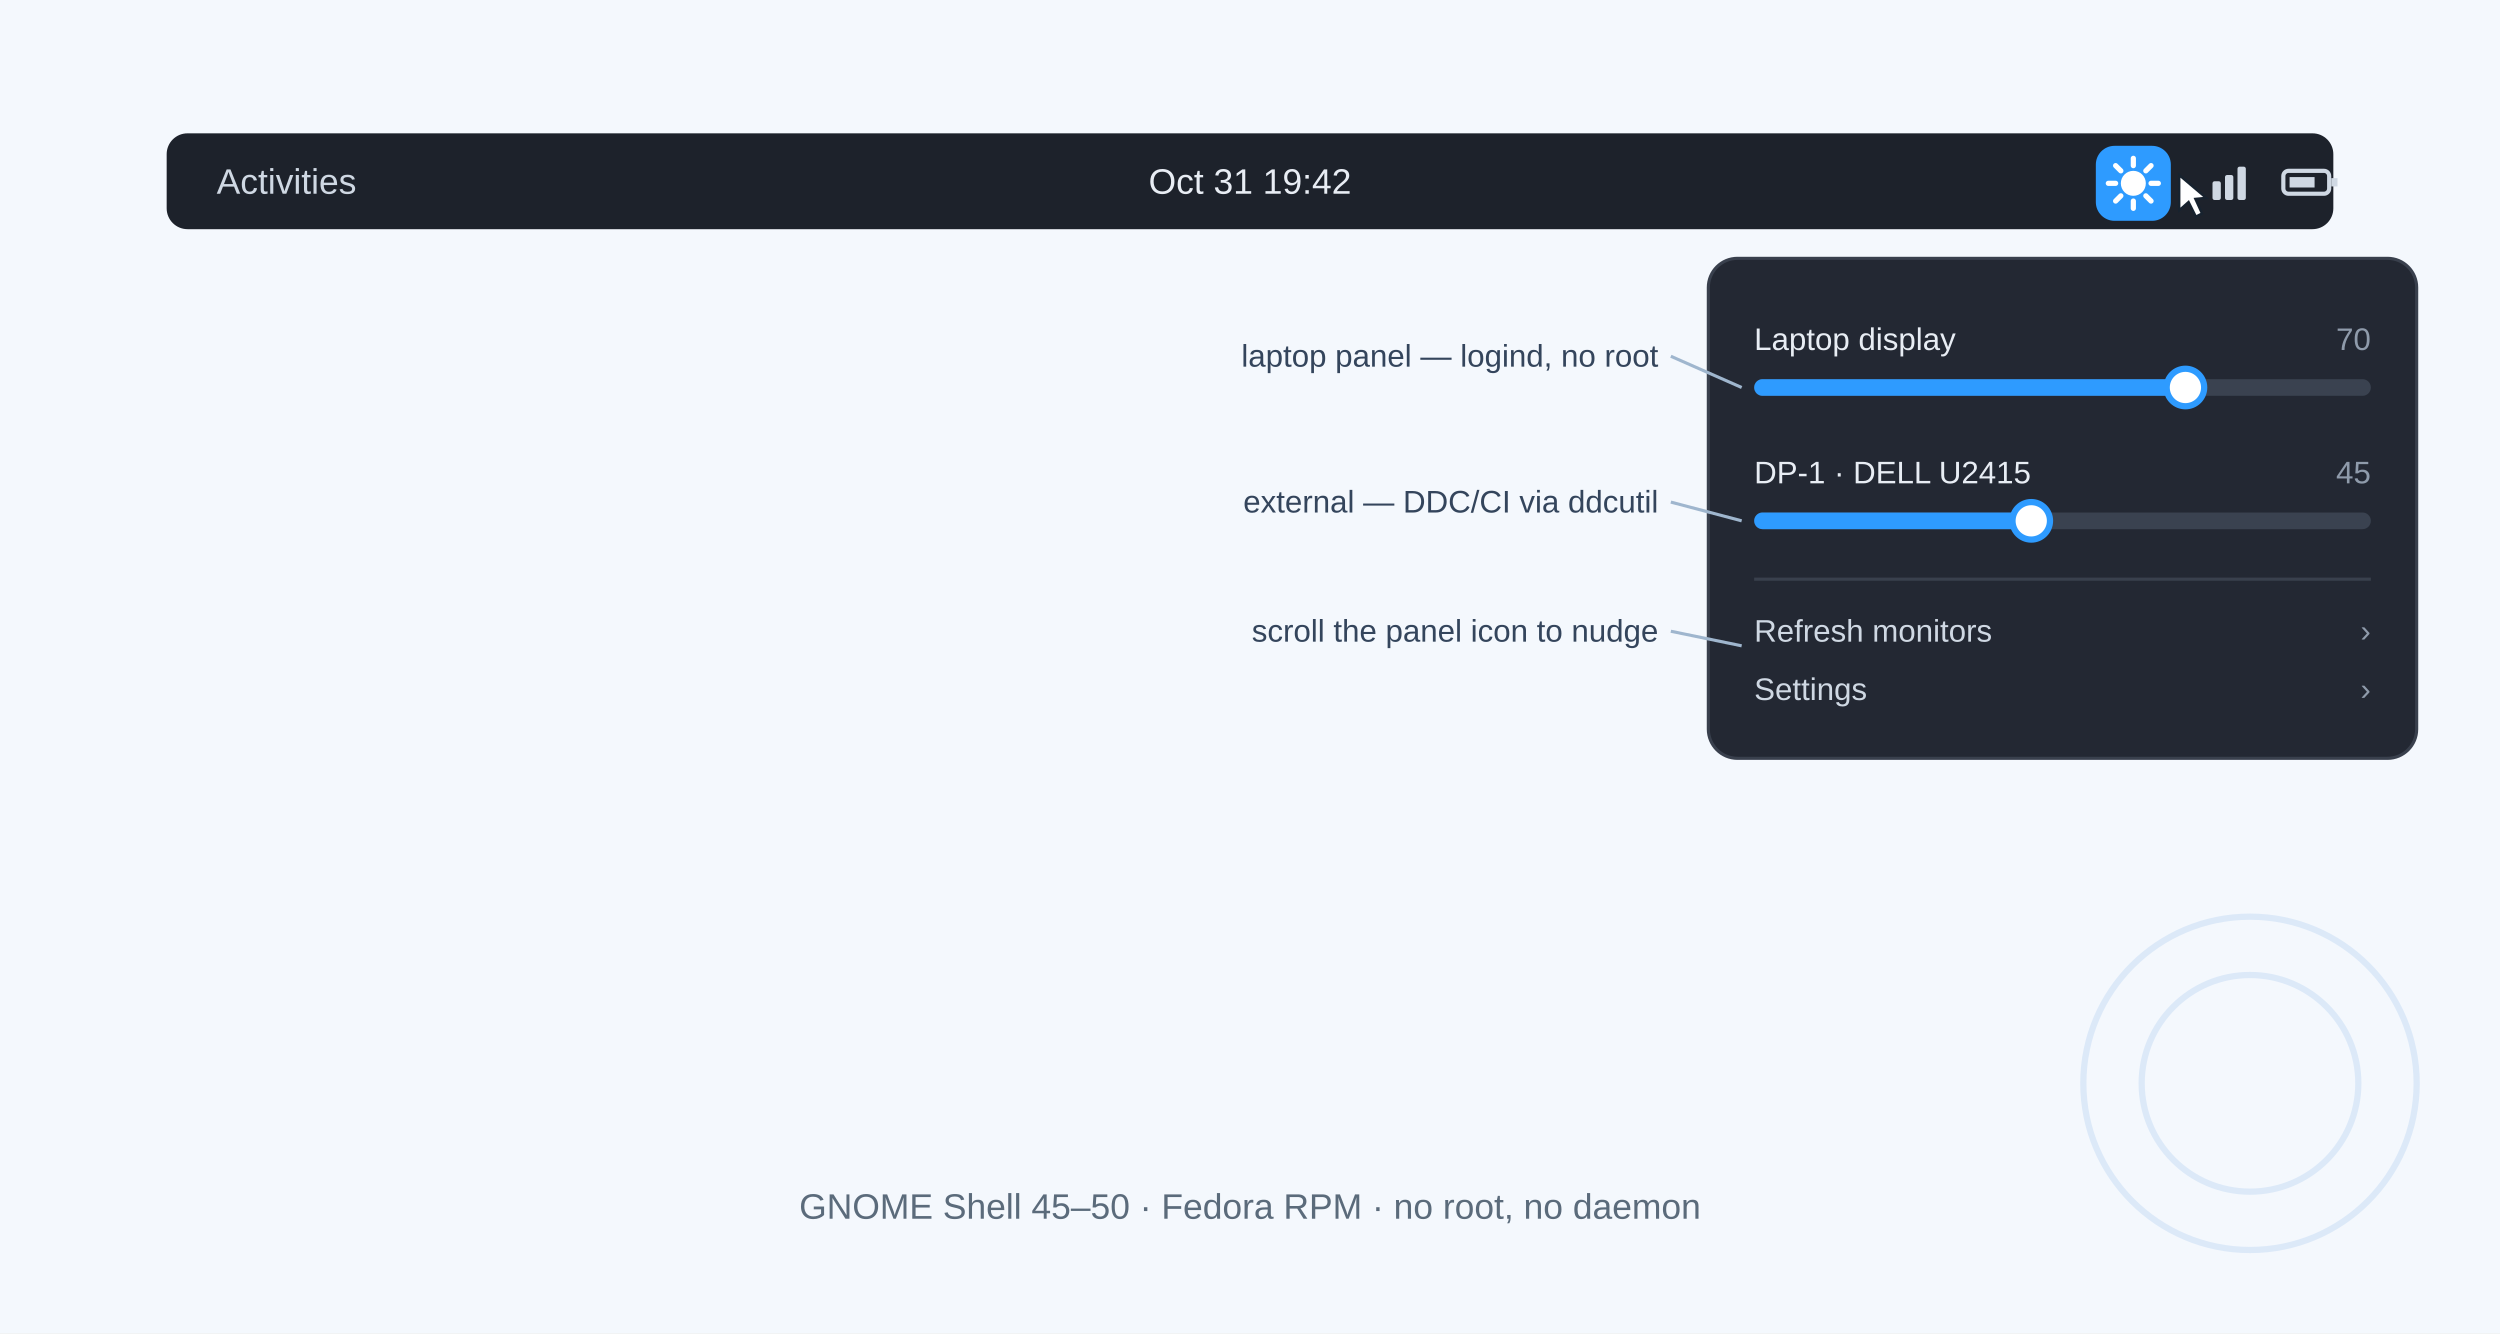
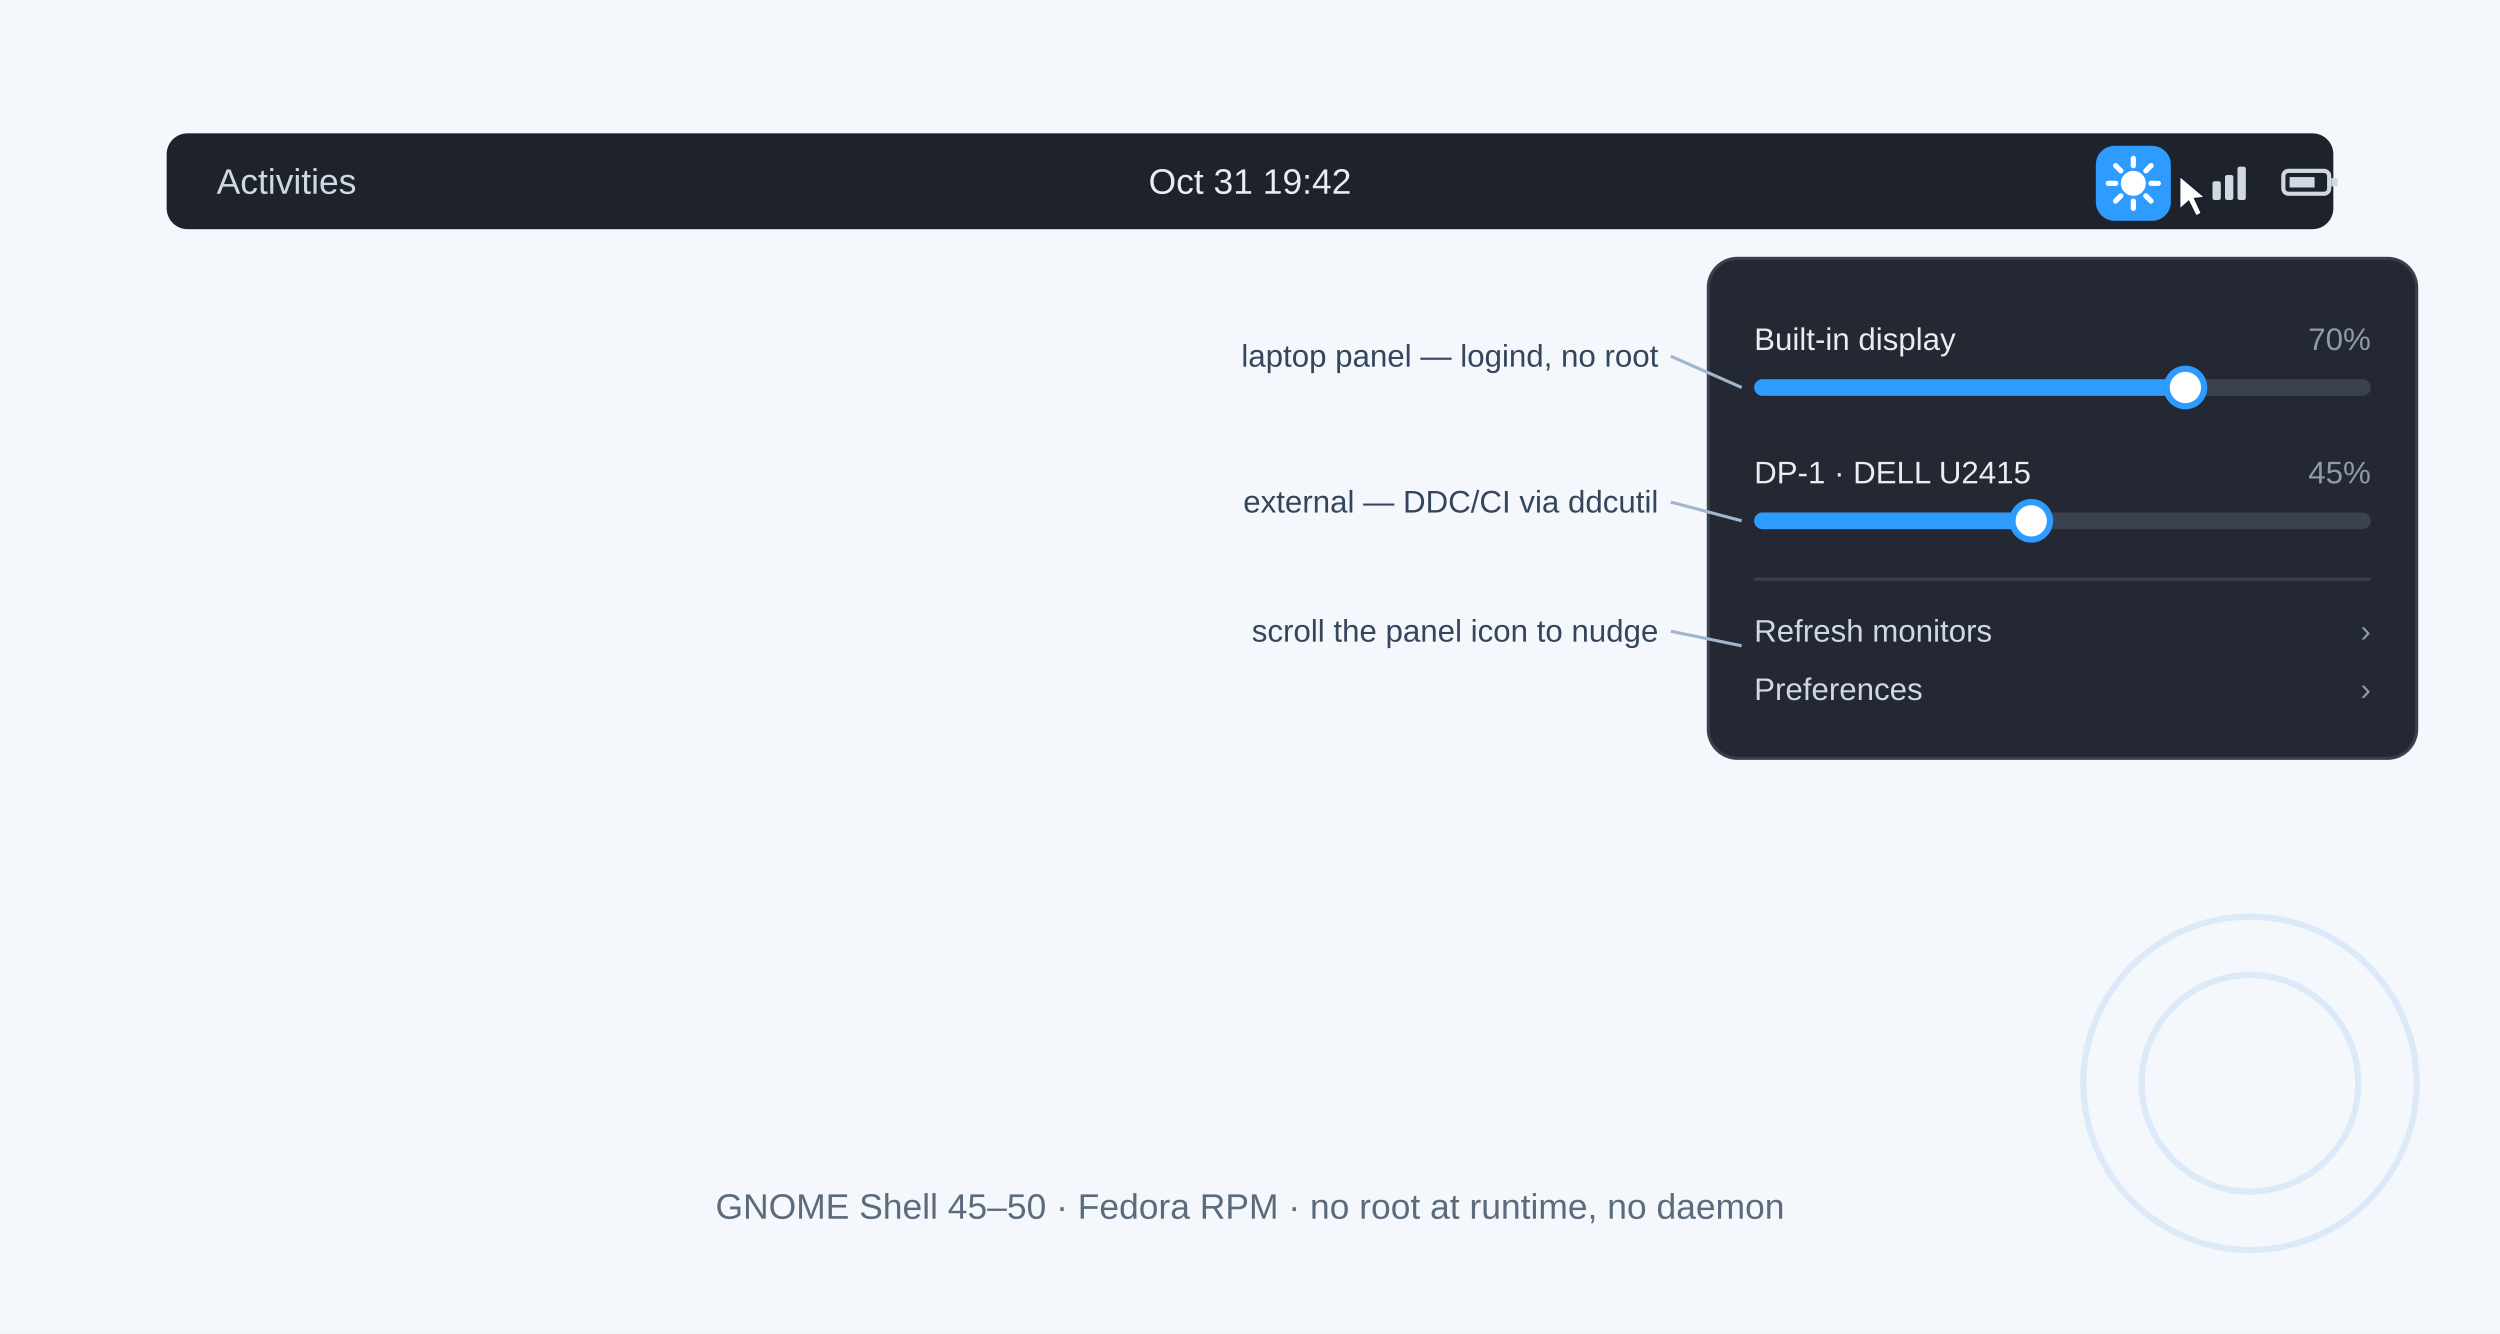
<svg xmlns="http://www.w3.org/2000/svg" width="1200" height="640" viewBox="0 0 1200 640" font-family="Segoe UI, Arial, Helvetica, sans-serif">
  <rect width="1200" height="640" fill="#F4F8FD" />
  <circle cx="1080" cy="520" r="80" fill="none" stroke="#DCE9F8" stroke-width="3" />
  <circle cx="1080" cy="520" r="52" fill="none" stroke="#DCE9F8" stroke-width="3" />
  <rect x="80" y="64" width="1040" height="46" rx="10" fill="#1D222B" />
  <text x="104" y="93" font-size="17" fill="#CFD8E3">Activities</text>
  <text x="600" y="93" font-size="17" fill="#E8EDF4" text-anchor="middle">Oct 31  19:42</text>
  <g fill="#CFD8E3">
    <rect x="1062" y="87" width="4" height="9" rx="1" />
    <rect x="1068" y="84" width="4" height="12" rx="1" />
    <rect x="1074" y="80" width="4" height="16" rx="1" />
  </g>
  <rect x="1096" y="82" width="22" height="11" rx="2.5" fill="none" stroke="#CFD8E3" stroke-width="2" />
  <rect x="1119" y="85.5" width="3" height="4" fill="#CFD8E3" />
  <rect x="1099" y="85" width="12" height="5" fill="#CFD8E3" />
  <rect x="1006" y="70" width="36" height="36" rx="9" fill="#2E9BFF" />
  <circle cx="1024" cy="88" r="6" fill="#FFFFFF" />
  <g stroke="#FFFFFF" stroke-width="2.5" stroke-linecap="round">
    <line x1="1032.5" y1="88" x2="1036" y2="88" />
    <line x1="1015.5" y1="88" x2="1012" y2="88" />
    <line x1="1024" y1="96.5" x2="1024" y2="100" />
    <line x1="1024" y1="79.5" x2="1024" y2="76" />
    <line x1="1030" y1="94" x2="1032.5" y2="96.5" />
    <line x1="1018" y1="82" x2="1015.5" y2="79.5" />
    <line x1="1018" y1="94" x2="1015.5" y2="96.5" />
    <line x1="1030" y1="82" x2="1032.5" y2="79.5" />
  </g>
  <rect x="820" y="124" width="340" height="240" rx="14" fill="#232833" stroke="#39404D" stroke-width="1.5" />
-   <text x="842" y="168" font-size="15" fill="#E8EDF4">Laptop display</text>
-   <text x="1138" y="168" font-size="15" fill="#8F9BAB" text-anchor="end">70</text>
+   <text x="842" y="168" font-size="15" fill="#E8EDF4">Built-in display</text>
+   <text x="1138" y="168" font-size="15" fill="#8F9BAB" text-anchor="end">70%</text>
  <rect x="842" y="182" width="296" height="8" rx="4" fill="#3A4250" />
  <rect x="842" y="182" width="207" height="8" rx="4" fill="#2E9BFF" />
  <circle cx="1049" cy="186" r="9" fill="#FFFFFF" stroke="#2E9BFF" stroke-width="3" />
  <text x="842" y="232" font-size="15" fill="#E8EDF4">DP-1 · DELL U2415</text>
-   <text x="1138" y="232" font-size="15" fill="#8F9BAB" text-anchor="end">45</text>
+   <text x="1138" y="232" font-size="15" fill="#8F9BAB" text-anchor="end">45%</text>
  <rect x="842" y="246" width="296" height="8" rx="4" fill="#3A4250" />
  <rect x="842" y="246" width="133" height="8" rx="4" fill="#2E9BFF" />
  <circle cx="975" cy="250" r="9" fill="#FFFFFF" stroke="#2E9BFF" stroke-width="3" />
  <line x1="842" y1="278" x2="1138" y2="278" stroke="#39404D" stroke-width="1.5" />
  <text x="842" y="308" font-size="15" fill="#CFD8E3">Refresh monitors</text>
  <text x="1138" y="308" font-size="15" fill="#8F9BAB" text-anchor="end">›</text>
-   <text x="842" y="336" font-size="15" fill="#CFD8E3">Settings</text>
+   <text x="842" y="336" font-size="15" fill="#CFD8E3">Preferences</text>
  <text x="1138" y="336" font-size="15" fill="#8F9BAB" text-anchor="end">›</text>
  <g transform="translate(1046,84)">
    <path d="M0,0 L0,17 L4.5,13 L8,20 L11,18.5 L7.8,11.5 L13,11 Z" fill="#FFFFFF" stroke="#17222E" stroke-width="1.2" />
  </g>
  <g font-size="15" fill="#34455C" text-anchor="end">
    <text x="796" y="176">laptop panel — logind, no root</text>
    <text x="796" y="246">external — DDC/CI via ddcutil</text>
    <text x="796" y="308">scroll the panel icon to nudge</text>
  </g>
  <g stroke="#9FB6CE" stroke-width="1.5" fill="none">
    <path d="M802,171 L836,186" />
    <path d="M802,241 L836,250" />
    <path d="M802,303 L836,310" />
  </g>
-   <text x="600" y="585" font-size="17" fill="#5B6B7B" text-anchor="middle">GNOME Shell 45–50  ·  Fedora RPM  ·  no root, no daemon</text>
+   <text x="600" y="585" font-size="17" fill="#5B6B7B" text-anchor="middle">GNOME Shell 45–50  ·  Fedora RPM  ·  no root at runtime, no daemon</text>
</svg>
